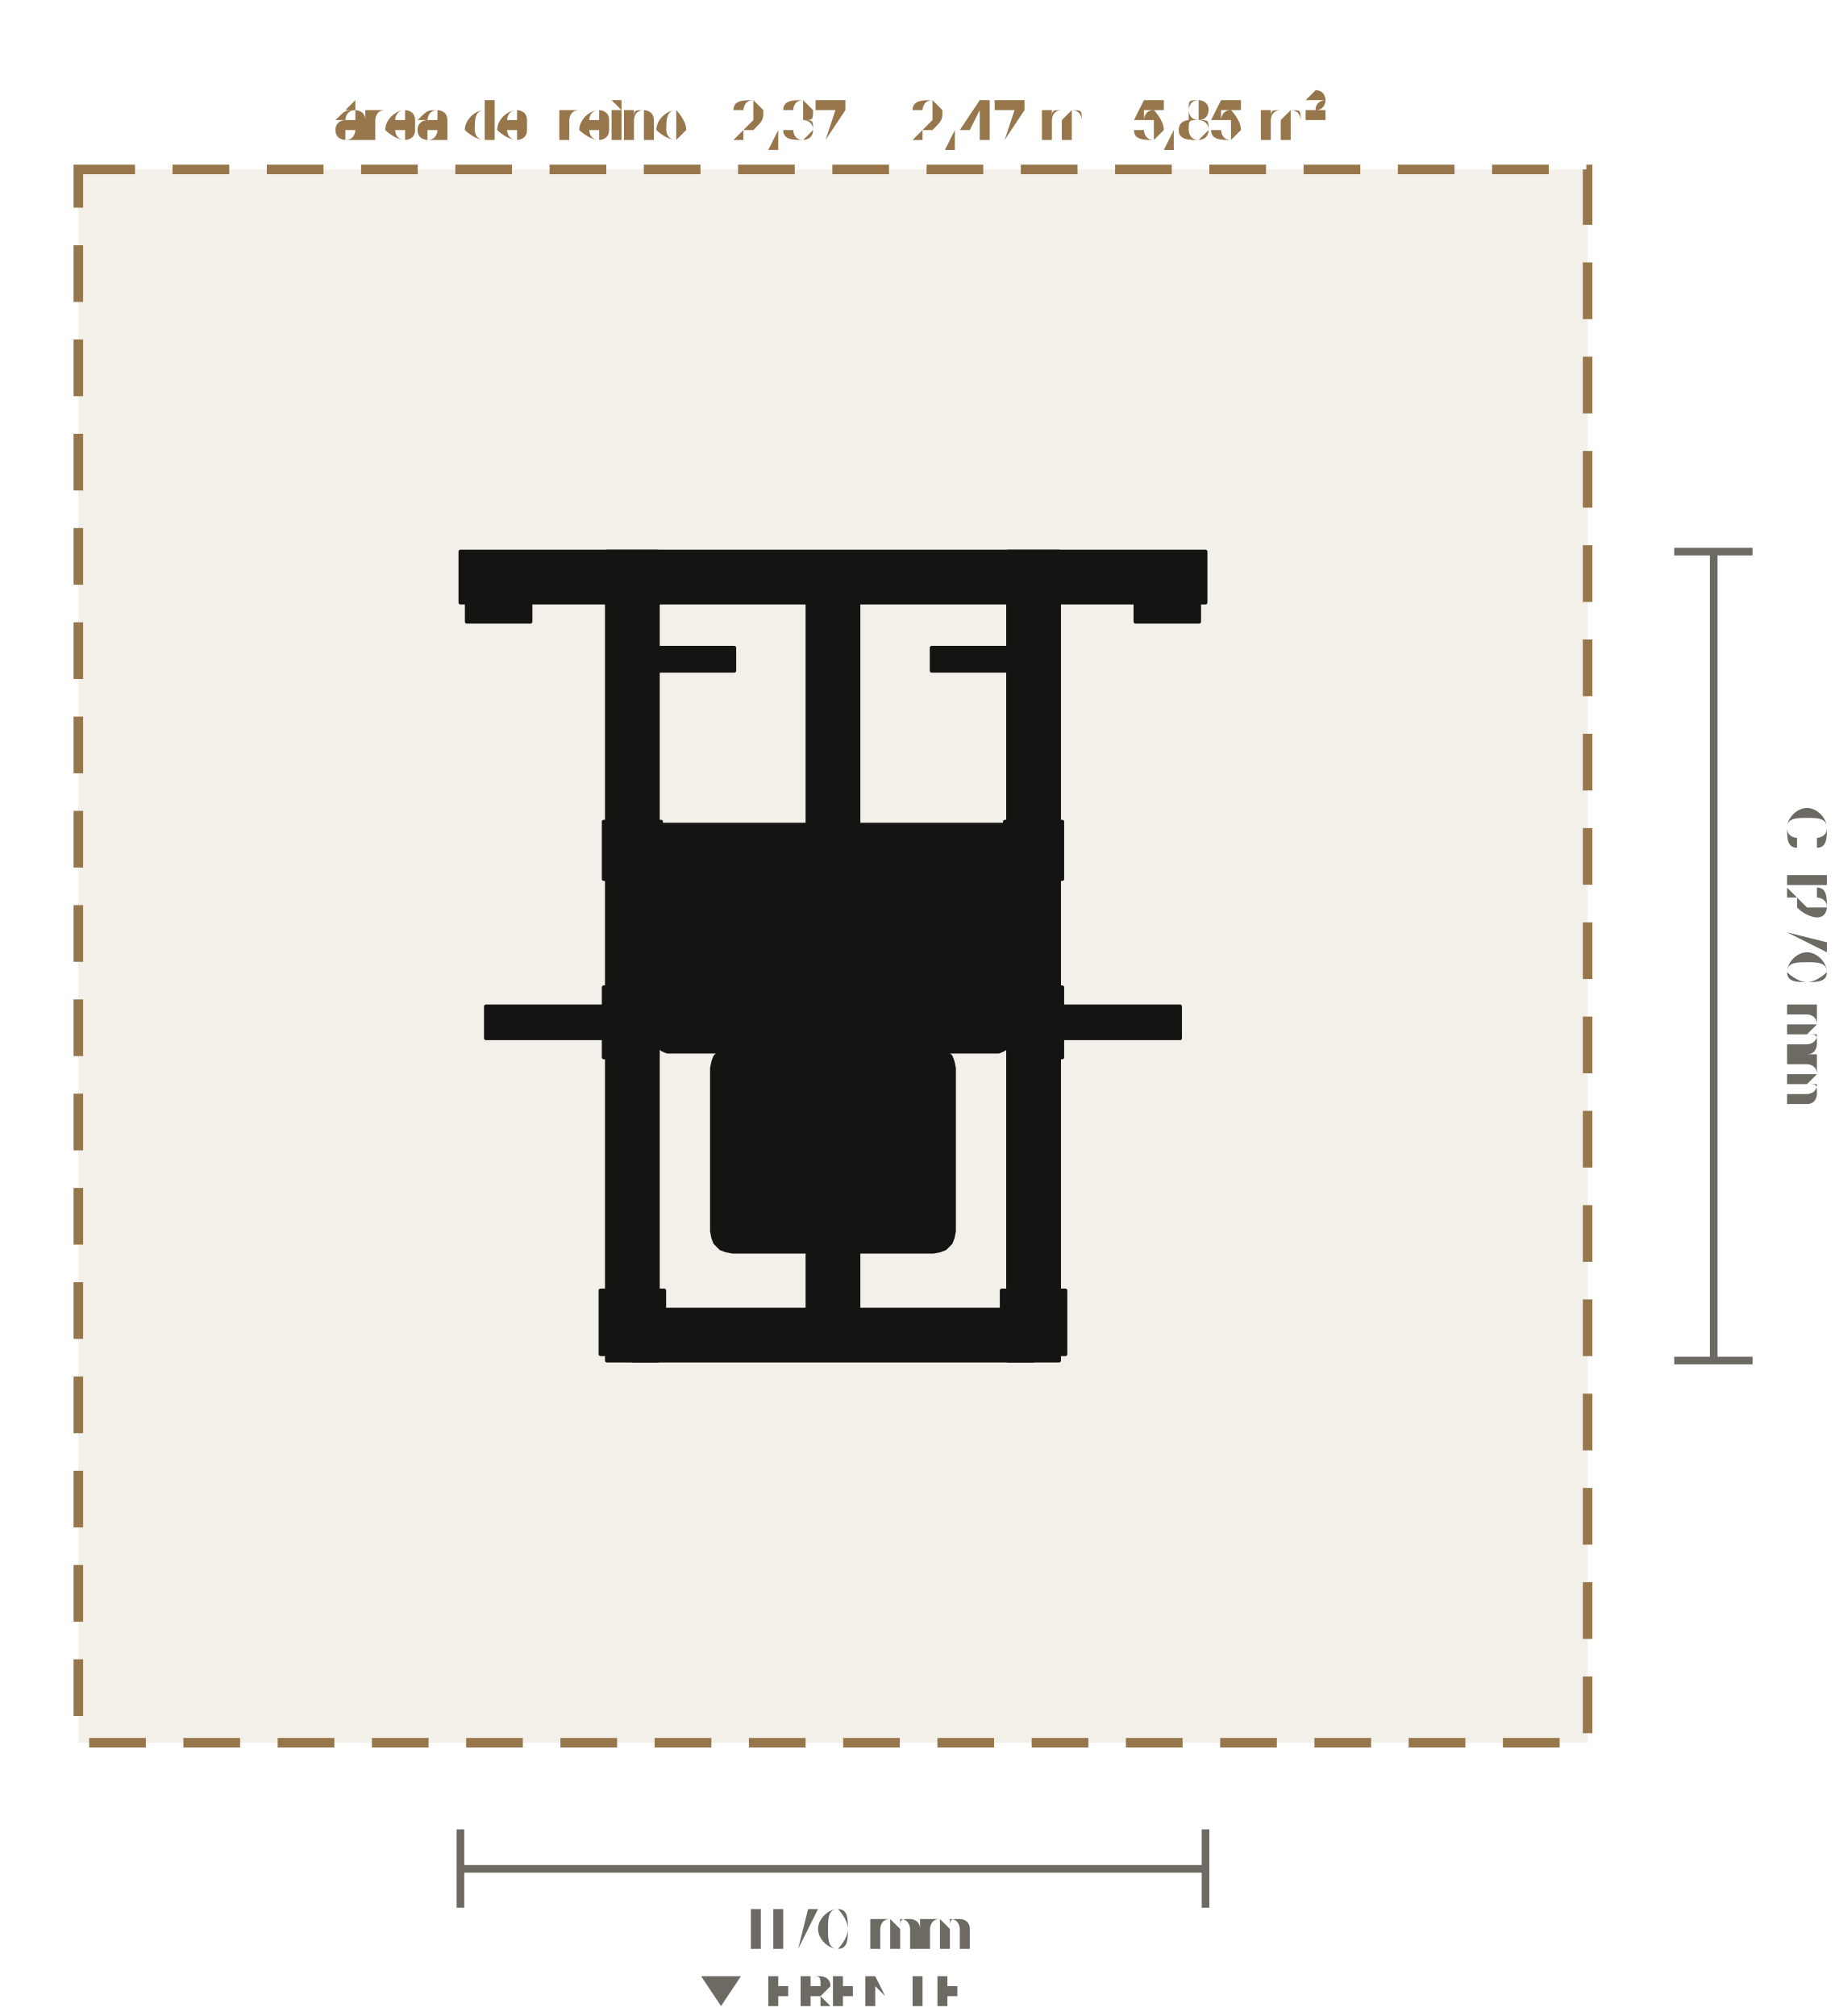
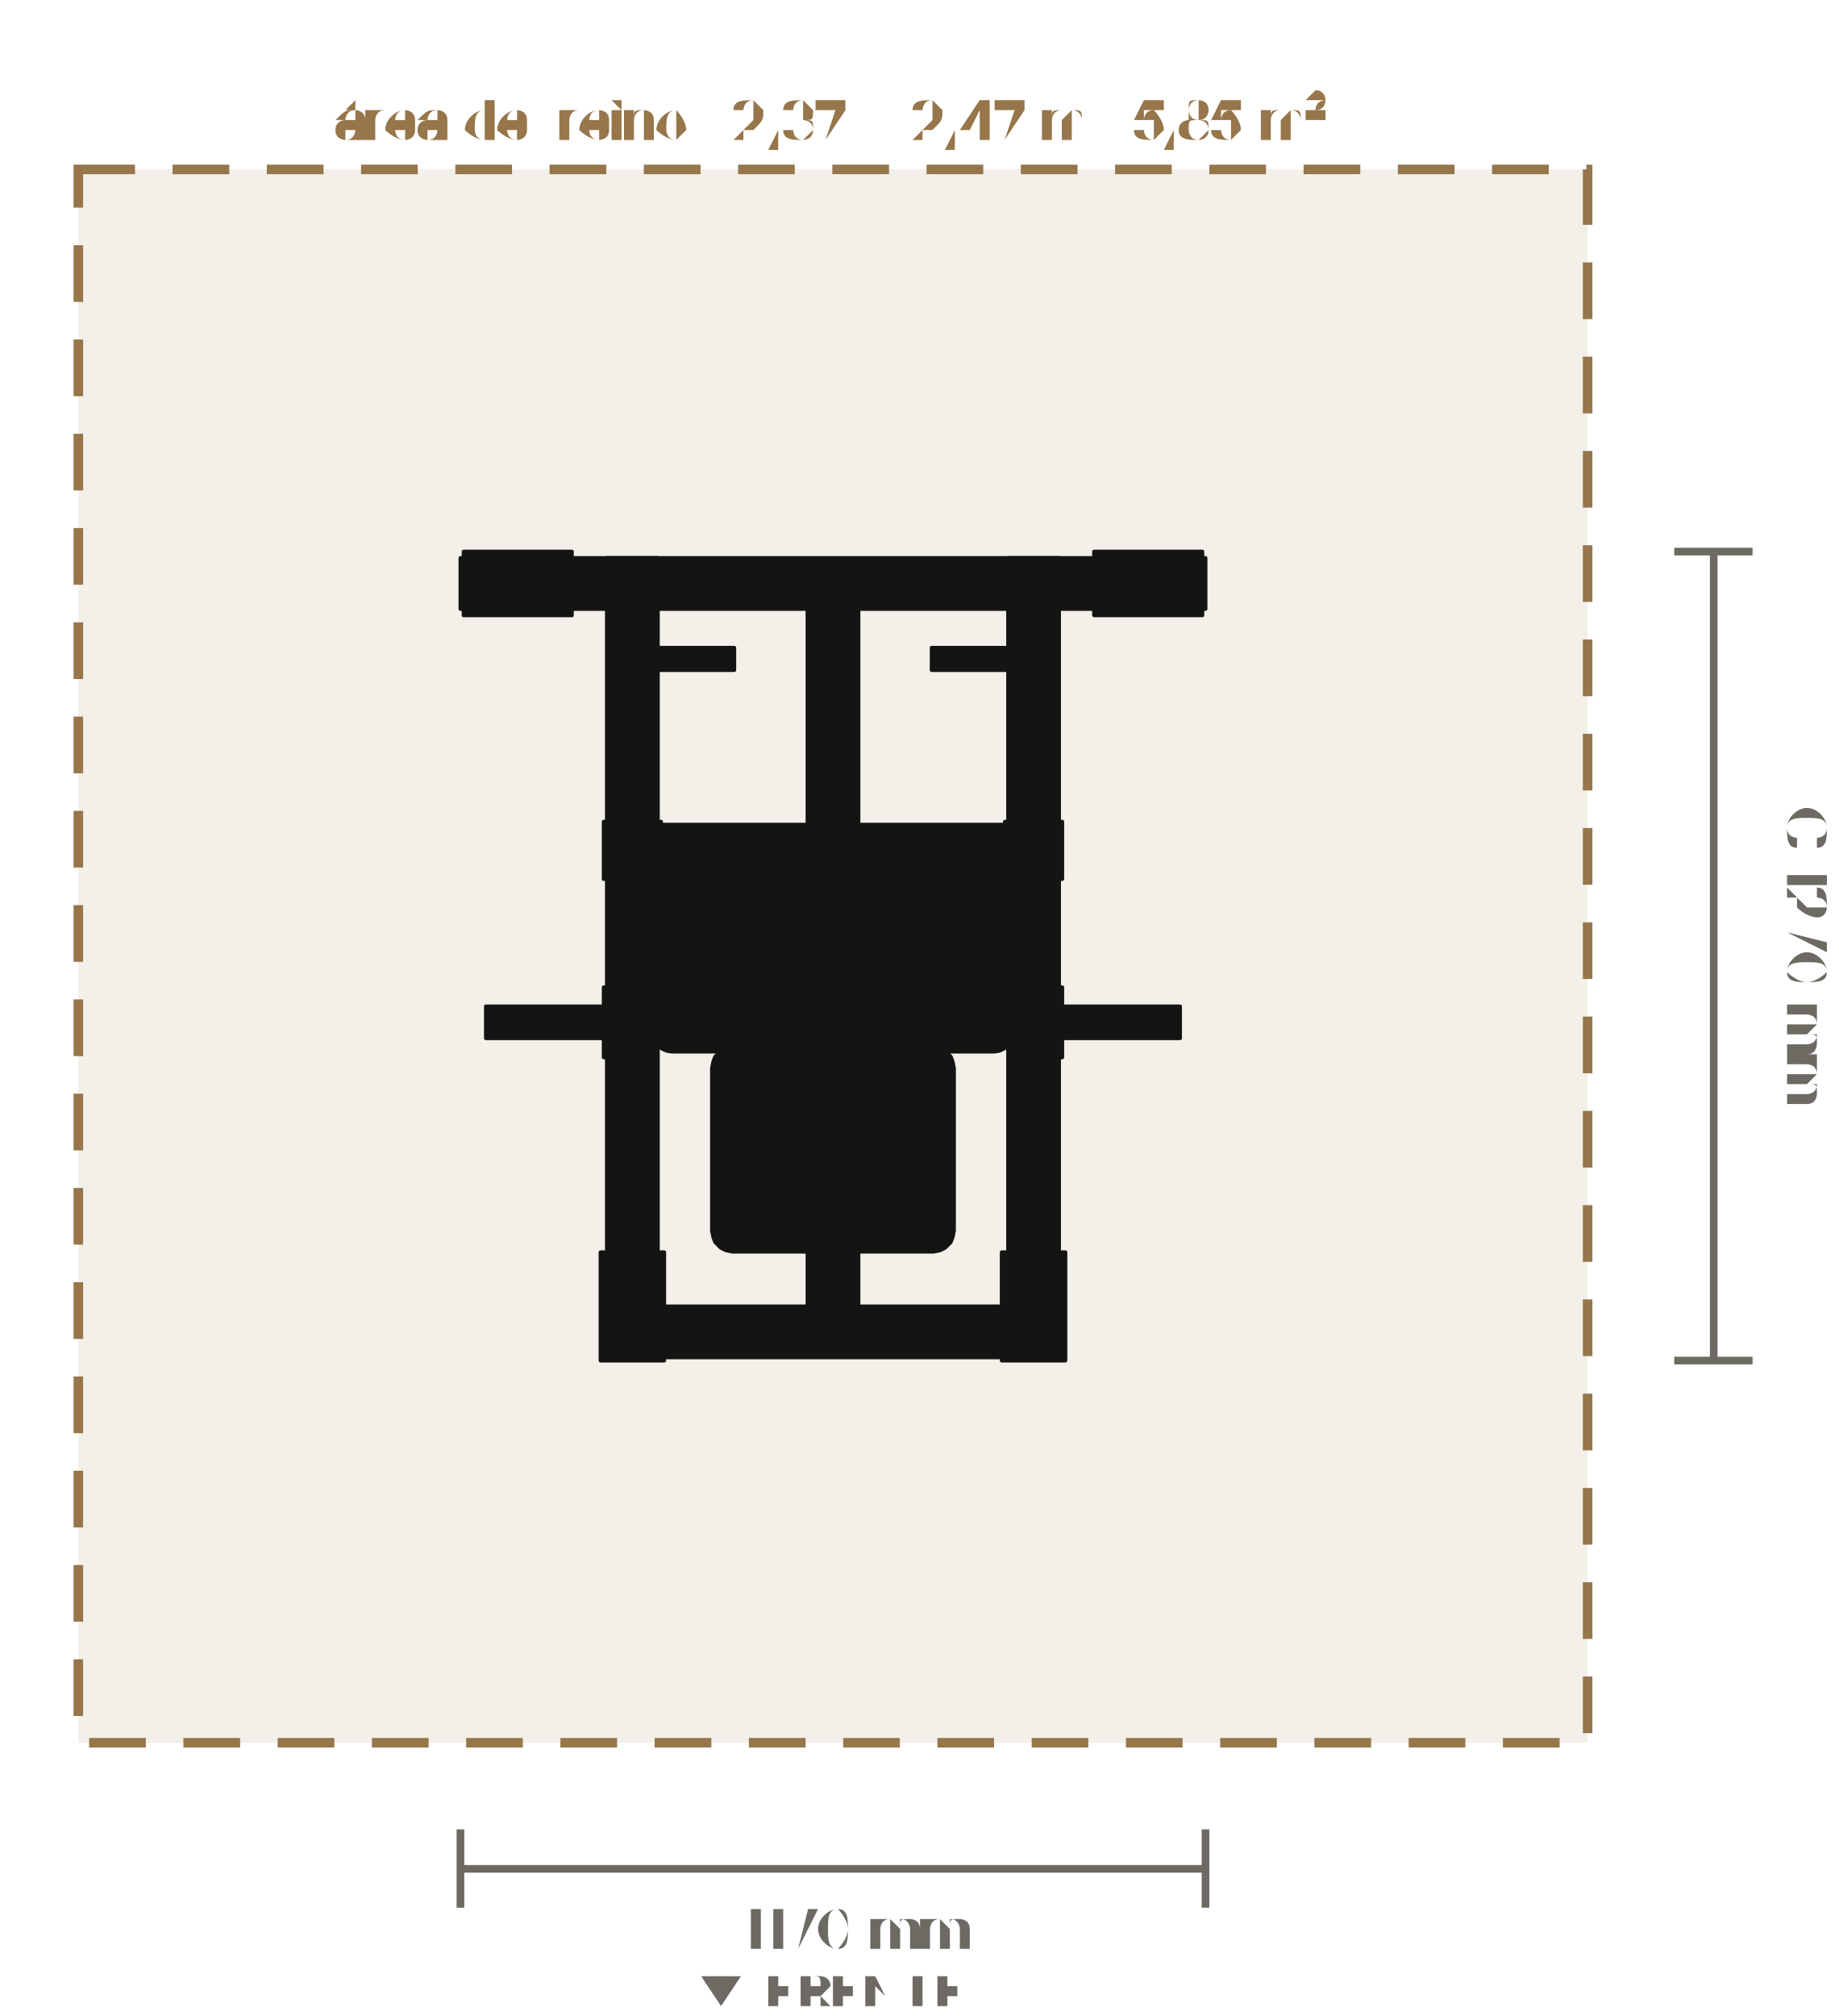
<svg xmlns="http://www.w3.org/2000/svg" viewBox="-1.308 -1.501 2.887 3.165" role="img" aria-label="Planta do Scott Articulado (LD-A033): 1170 × 1270 mm, com 60 cm de área de treino em volta" data-equipment="LD-A033" data-unit="m">
  <rect class="eq-zone" x="-1.185" y="-1.235" width="2.37" height="2.47" style="fill:#96764a;fill-opacity:.12;stroke:#96764a;stroke-width:0.015;stroke-dasharray:0.089 0.059" />
  <text class="eq-zone-label" x="0" y="-1.28" style="font-family:Barlow,Inter,Arial,sans-serif;font-size:0.085px;fill:#96764a;text-anchor:middle">área de treino · 2,37 × 2,47 m · 5,85 m²</text>
  <g class="eq-parts">
-     <polygon class="eq-part" points="-0.355,-0.635 -0.275,-0.635 -0.275,0.635 -0.355,0.635" style="fill:#141413;stroke:#141413;stroke-width:0.006;stroke-linejoin:round" />
-     <polygon class="eq-part" points="-0.575,-0.625 -0.475,-0.625 -0.475,-0.525 -0.575,-0.525" style="fill:#141413;stroke:#141413;stroke-width:0.006;stroke-linejoin:round" />
-     <polygon class="eq-part" points="-0.365,0.525 -0.265,0.525 -0.265,0.625 -0.365,0.625" style="fill:#141413;stroke:#141413;stroke-width:0.006;stroke-linejoin:round" />
-     <polygon class="eq-part" points="0.275,-0.635 0.355,-0.635 0.355,0.635 0.275,0.635" style="fill:#141413;stroke:#141413;stroke-width:0.006;stroke-linejoin:round" />
-     <polygon class="eq-part" points="0.475,-0.625 0.575,-0.625 0.575,-0.525 0.475,-0.525" style="fill:#141413;stroke:#141413;stroke-width:0.006;stroke-linejoin:round" />
-     <polygon class="eq-part" points="0.265,0.525 0.365,0.525 0.365,0.625 0.265,0.625" style="fill:#141413;stroke:#141413;stroke-width:0.006;stroke-linejoin:round" />
-     <polygon class="eq-part" points="-0.585,-0.635 0.585,-0.635 0.585,-0.555 -0.585,-0.555" style="fill:#141413;stroke:#141413;stroke-width:0.006;stroke-linejoin:round" />
-     <polygon class="eq-part" points="-0.315,0.555 0.315,0.555 0.315,0.635 -0.315,0.635" style="fill:#141413;stroke:#141413;stroke-width:0.006;stroke-linejoin:round" />
-     <polygon class="eq-part" points="-0.04,-0.595 0.04,-0.595 0.04,0.595 -0.04,0.595" style="fill:#141413;stroke:#141413;stroke-width:0.006;stroke-linejoin:round" />
-     <polygon class="eq-part" points="-0.035,0.281 -0.035,0.278 -0.033,0.275 -0.032,0.273 -0.029,0.271 -0.026,0.269 -0.023,0.269 0.023,0.269 0.026,0.269 0.029,0.271 0.032,0.273 0.033,0.275 0.035,0.278 0.035,0.281 0.035,0.327 0.035,0.33 0.033,0.333 0.032,0.336 0.029,0.337 0.026,0.339 0.023,0.339 -0.023,0.339 -0.026,0.339 -0.029,0.337 -0.032,0.336 -0.033,0.333 -0.035,0.33 -0.035,0.327" style="fill:#141413;stroke:#141413;stroke-width:0.006;stroke-linejoin:round" />
-     <polygon class="eq-part" points="-0.047,0.327 -0.047,0.281 -0.035,0.281 -0.035,0.327" style="fill:#141413;stroke:#141413;stroke-width:0.006;stroke-linejoin:round" />
-     <polygon class="eq-part" points="-0.117,0.304 -0.117,0.302 -0.117,0.3 -0.117,0.299 -0.116,0.298 -0.116,0.297 -0.115,0.297 -0.035,0.297 -0.034,0.297 -0.034,0.298 -0.033,0.299 -0.033,0.3 -0.033,0.302 -0.033,0.304 -0.033,0.306 -0.033,0.307 -0.033,0.309 -0.034,0.31 -0.034,0.311 -0.035,0.311 -0.115,0.311 -0.116,0.311 -0.116,0.31 -0.117,0.309 -0.117,0.307 -0.117,0.306" style="fill:#141413;stroke:#141413;stroke-width:0.006;stroke-linejoin:round" />
-     <polygon class="eq-part" points="-0.19,0.432 -0.19,0.176 -0.188,0.166 -0.185,0.158 -0.18,0.153 -0.176,0.149 -0.168,0.146 -0.158,0.144 0.158,0.144 0.168,0.146 0.176,0.149 0.18,0.153 0.185,0.158 0.188,0.166 0.19,0.176 0.19,0.432 0.188,0.442 0.185,0.45 0.18,0.455 0.176,0.459 0.168,0.462 0.158,0.464 -0.158,0.464 -0.168,0.462 -0.176,0.459 -0.18,0.455 -0.185,0.45 -0.188,0.442" style="fill:#141413;stroke:#141413;stroke-width:0.006;stroke-linejoin:round" />
-     <polygon class="eq-part" points="-0.035,-0.089 -0.035,-0.092 -0.033,-0.095 -0.032,-0.098 -0.029,-0.099 -0.026,-0.101 -0.023,-0.101 0.023,-0.101 0.026,-0.101 0.029,-0.099 0.032,-0.098 0.033,-0.095 0.035,-0.092 0.035,-0.089 0.035,-0.023 0.035,-0.02 0.033,-0.017 0.032,-0.015 0.029,-0.013 0.026,-0.011 0.023,-0.011 -0.023,-0.011 -0.026,-0.011 -0.029,-0.013 -0.032,-0.015 -0.033,-0.017 -0.035,-0.02 -0.035,-0.023" style="fill:#141413;stroke:#141413;stroke-width:0.006;stroke-linejoin:round" />
-     <polygon class="eq-part" points="-0.28,-0.156 -0.279,-0.162 -0.278,-0.167 -0.273,-0.174 -0.269,-0.178 -0.265,-0.18 -0.26,-0.182 -0.253,-0.182 0.253,-0.182 0.26,-0.182 0.265,-0.18 0.269,-0.178 0.273,-0.174 0.278,-0.167 0.279,-0.162 0.28,-0.156 0.28,0.124 0.279,0.13 0.278,0.135 0.273,0.142 0.269,0.146 0.265,0.148 0.26,0.15 0.253,0.15 -0.253,0.15 -0.26,0.15 -0.265,0.148 -0.269,0.146 -0.273,0.142 -0.278,0.135 -0.279,0.13 -0.28,0.124" style="fill:#141413;stroke:#141413;stroke-width:0.006;stroke-linejoin:round" />
+     <polygon class="eq-part" points="-0.355,-0.625 -0.275,-0.625 -0.275,0.63 -0.355,0.63" style="fill:#141413;stroke:#141413;stroke-width:0.006;stroke-linejoin:round" />
+     <polygon class="eq-part" points="-0.58,-0.635 -0.41,-0.635 -0.41,-0.535 -0.58,-0.535" style="fill:#141413;stroke:#141413;stroke-width:0.006;stroke-linejoin:round" />
+     <polygon class="eq-part" points="-0.365,0.465 -0.265,0.465 -0.265,0.635 -0.365,0.635" style="fill:#141413;stroke:#141413;stroke-width:0.006;stroke-linejoin:round" />
+     <polygon class="eq-part" points="0.275,-0.625 0.355,-0.625 0.355,0.63 0.275,0.63" style="fill:#141413;stroke:#141413;stroke-width:0.006;stroke-linejoin:round" />
+     <polygon class="eq-part" points="0.41,-0.635 0.58,-0.635 0.58,-0.535 0.41,-0.535" style="fill:#141413;stroke:#141413;stroke-width:0.006;stroke-linejoin:round" />
+     <polygon class="eq-part" points="0.265,0.465 0.365,0.465 0.365,0.635 0.265,0.635" style="fill:#141413;stroke:#141413;stroke-width:0.006;stroke-linejoin:round" />
+     <polygon class="eq-part" points="-0.585,-0.625 0.585,-0.625 0.585,-0.545 -0.585,-0.545" style="fill:#141413;stroke:#141413;stroke-width:0.006;stroke-linejoin:round" />
+     <polygon class="eq-part" points="-0.315,0.55 0.315,0.55 0.315,0.63 -0.315,0.63" style="fill:#141413;stroke:#141413;stroke-width:0.006;stroke-linejoin:round" />
+     <polygon class="eq-part" points="-0.04,-0.585 0.04,-0.585 0.04,0.59 -0.04,0.59" style="fill:#141413;stroke:#141413;stroke-width:0.006;stroke-linejoin:round" />
+     <polygon class="eq-part" points="-0.035,0.281 -0.035,0.277 -0.033,0.275 -0.032,0.272 -0.029,0.27 -0.026,0.269 -0.023,0.269 0.023,0.269 0.026,0.269 0.029,0.27 0.032,0.272 0.033,0.275 0.035,0.277 0.035,0.281 0.035,0.327 0.035,0.33 0.033,0.333 0.032,0.335 0.029,0.337 0.026,0.338 0.023,0.339 -0.023,0.339 -0.026,0.338 -0.029,0.337 -0.032,0.335 -0.033,0.333 -0.035,0.33 -0.035,0.327" style="fill:#141413;stroke:#141413;stroke-width:0.006;stroke-linejoin:round" />
+     <polygon class="eq-part" points="-0.047,0.326 -0.047,0.281 -0.035,0.281 -0.035,0.326" style="fill:#141413;stroke:#141413;stroke-width:0.006;stroke-linejoin:round" />
+     <polygon class="eq-part" points="-0.117,0.303 -0.117,0.302 -0.117,0.3 -0.117,0.299 -0.116,0.297 -0.116,0.297 -0.115,0.296 -0.035,0.296 -0.034,0.297 -0.034,0.297 -0.033,0.299 -0.033,0.3 -0.033,0.302 -0.033,0.303 -0.033,0.305 -0.033,0.307 -0.033,0.308 -0.034,0.31 -0.034,0.31 -0.035,0.31 -0.115,0.31 -0.116,0.31 -0.116,0.31 -0.117,0.308 -0.117,0.307 -0.117,0.305" style="fill:#141413;stroke:#141413;stroke-width:0.006;stroke-linejoin:round" />
+     <polygon class="eq-part" points="-0.19,0.431 -0.19,0.176 -0.188,0.166 -0.185,0.158 -0.18,0.153 -0.176,0.149 -0.168,0.145 -0.158,0.143 0.158,0.143 0.168,0.145 0.176,0.149 0.18,0.153 0.185,0.158 0.188,0.166 0.19,0.176 0.19,0.431 0.188,0.441 0.185,0.449 0.18,0.454 0.176,0.458 0.168,0.462 0.158,0.464 -0.158,0.464 -0.168,0.462 -0.176,0.458 -0.18,0.454 -0.185,0.449 -0.188,0.441" style="fill:#141413;stroke:#141413;stroke-width:0.006;stroke-linejoin:round" />
+     <polygon class="eq-part" points="-0.035,-0.089 -0.035,-0.093 -0.033,-0.096 -0.032,-0.098 -0.029,-0.1 -0.026,-0.101 -0.023,-0.101 0.023,-0.101 0.026,-0.101 0.029,-0.1 0.032,-0.098 0.033,-0.096 0.035,-0.093 0.035,-0.089 0.035,-0.024 0.035,-0.02 0.033,-0.018 0.032,-0.015 0.029,-0.013 0.026,-0.012 0.023,-0.011 -0.023,-0.011 -0.026,-0.012 -0.029,-0.013 -0.032,-0.015 -0.033,-0.018 -0.035,-0.02 -0.035,-0.024" style="fill:#141413;stroke:#141413;stroke-width:0.006;stroke-linejoin:round" />
+     <polygon class="eq-part" points="-0.28,-0.156 -0.279,-0.163 -0.278,-0.168 -0.273,-0.175 -0.269,-0.178 -0.265,-0.18 -0.26,-0.182 -0.253,-0.183 0.253,-0.183 0.26,-0.182 0.265,-0.18 0.269,-0.178 0.273,-0.175 0.278,-0.168 0.279,-0.163 0.28,-0.156 0.28,0.123 0.279,0.13 0.278,0.135 0.273,0.142 0.269,0.145 0.265,0.147 0.26,0.149 0.253,0.15 -0.253,0.15 -0.26,0.149 -0.265,0.147 -0.269,0.145 -0.273,0.142 -0.278,0.135 -0.279,0.13 -0.28,0.123" style="fill:#141413;stroke:#141413;stroke-width:0.006;stroke-linejoin:round" />
    <polygon class="eq-part" points="-0.36,-0.211 -0.27,-0.211 -0.27,-0.121 -0.36,-0.121" style="fill:#141413;stroke:#141413;stroke-width:0.006;stroke-linejoin:round" />
-     <polygon class="eq-part" points="-0.345,-0.474 -0.345,-0.475 -0.343,-0.476 -0.342,-0.477 -0.339,-0.478 -0.336,-0.478 -0.333,-0.479 -0.297,-0.479 -0.294,-0.478 -0.291,-0.478 -0.288,-0.477 -0.287,-0.476 -0.285,-0.475 -0.285,-0.474 -0.285,-0.158 -0.285,-0.157 -0.287,-0.156 -0.288,-0.155 -0.291,-0.154 -0.294,-0.153 -0.297,-0.153 -0.333,-0.153 -0.336,-0.153 -0.339,-0.154 -0.342,-0.155 -0.343,-0.156 -0.345,-0.157 -0.345,-0.158" style="fill:#141413;stroke:#141413;stroke-width:0.006;stroke-linejoin:round" />
-     <polygon class="eq-part" points="-0.315,-0.484 -0.155,-0.484 -0.155,-0.448 -0.315,-0.448" style="fill:#141413;stroke:#141413;stroke-width:0.006;stroke-linejoin:round" />
-     <polygon class="eq-part" points="-0.345,-0.174 -0.345,-0.175 -0.343,-0.176 -0.342,-0.177 -0.339,-0.178 -0.336,-0.178 -0.333,-0.179 -0.297,-0.179 -0.294,-0.178 -0.291,-0.178 -0.288,-0.177 -0.287,-0.176 -0.285,-0.175 -0.285,-0.174 -0.285,0.112 -0.285,0.113 -0.287,0.114 -0.288,0.115 -0.291,0.116 -0.294,0.117 -0.297,0.117 -0.333,0.117 -0.336,0.117 -0.339,0.116 -0.342,0.115 -0.343,0.114 -0.345,0.113 -0.345,0.112" style="fill:#141413;stroke:#141413;stroke-width:0.006;stroke-linejoin:round" />
+     <polygon class="eq-part" points="-0.345,-0.474 -0.345,-0.475 -0.343,-0.477 -0.342,-0.478 -0.339,-0.478 -0.336,-0.479 -0.333,-0.479 -0.297,-0.479 -0.294,-0.479 -0.291,-0.478 -0.288,-0.478 -0.287,-0.477 -0.285,-0.475 -0.285,-0.474 -0.285,-0.159 -0.285,-0.158 -0.287,-0.156 -0.288,-0.155 -0.291,-0.154 -0.294,-0.154 -0.297,-0.154 -0.333,-0.154 -0.336,-0.154 -0.339,-0.154 -0.342,-0.155 -0.343,-0.156 -0.345,-0.158 -0.345,-0.159" style="fill:#141413;stroke:#141413;stroke-width:0.006;stroke-linejoin:round" />
+     <polygon class="eq-part" points="-0.315,-0.484 -0.155,-0.484 -0.155,-0.449 -0.315,-0.449" style="fill:#141413;stroke:#141413;stroke-width:0.006;stroke-linejoin:round" />
+     <polygon class="eq-part" points="-0.345,-0.174 -0.345,-0.175 -0.343,-0.177 -0.342,-0.178 -0.339,-0.178 -0.336,-0.179 -0.333,-0.179 -0.297,-0.179 -0.294,-0.179 -0.291,-0.178 -0.288,-0.178 -0.287,-0.177 -0.285,-0.175 -0.285,-0.174 -0.285,0.111 -0.285,0.113 -0.287,0.114 -0.288,0.115 -0.291,0.116 -0.294,0.116 -0.297,0.116 -0.333,0.116 -0.336,0.116 -0.339,0.116 -0.342,0.115 -0.343,0.114 -0.345,0.113 -0.345,0.111" style="fill:#141413;stroke:#141413;stroke-width:0.006;stroke-linejoin:round" />
    <polygon class="eq-part" points="-0.36,0.049 -0.345,0.049 -0.345,0.159 -0.36,0.159" style="fill:#141413;stroke:#141413;stroke-width:0.006;stroke-linejoin:round" />
    <polygon class="eq-part" points="-0.545,0.079 -0.36,0.079 -0.36,0.129 -0.545,0.129" style="fill:#141413;stroke:#141413;stroke-width:0.006;stroke-linejoin:round" />
    <polygon class="eq-part" points="0.27,-0.211 0.36,-0.211 0.36,-0.121 0.27,-0.121" style="fill:#141413;stroke:#141413;stroke-width:0.006;stroke-linejoin:round" />
-     <polygon class="eq-part" points="0.285,-0.474 0.285,-0.475 0.287,-0.476 0.288,-0.477 0.291,-0.478 0.294,-0.478 0.297,-0.479 0.333,-0.479 0.336,-0.478 0.339,-0.478 0.342,-0.477 0.343,-0.476 0.345,-0.475 0.345,-0.474 0.345,-0.158 0.345,-0.157 0.343,-0.156 0.342,-0.155 0.339,-0.154 0.336,-0.153 0.333,-0.153 0.297,-0.153 0.294,-0.153 0.291,-0.154 0.288,-0.155 0.287,-0.156 0.285,-0.157 0.285,-0.158" style="fill:#141413;stroke:#141413;stroke-width:0.006;stroke-linejoin:round" />
-     <polygon class="eq-part" points="0.155,-0.484 0.315,-0.484 0.315,-0.448 0.155,-0.448" style="fill:#141413;stroke:#141413;stroke-width:0.006;stroke-linejoin:round" />
-     <polygon class="eq-part" points="0.285,-0.174 0.285,-0.175 0.287,-0.176 0.288,-0.177 0.291,-0.178 0.294,-0.178 0.297,-0.179 0.333,-0.179 0.336,-0.178 0.339,-0.178 0.342,-0.177 0.343,-0.176 0.345,-0.175 0.345,-0.174 0.345,0.112 0.345,0.113 0.343,0.114 0.342,0.115 0.339,0.116 0.336,0.117 0.333,0.117 0.297,0.117 0.294,0.117 0.291,0.116 0.288,0.115 0.287,0.114 0.285,0.113 0.285,0.112" style="fill:#141413;stroke:#141413;stroke-width:0.006;stroke-linejoin:round" />
+     <polygon class="eq-part" points="0.285,-0.474 0.285,-0.475 0.287,-0.477 0.288,-0.478 0.291,-0.478 0.294,-0.479 0.297,-0.479 0.333,-0.479 0.336,-0.479 0.339,-0.478 0.342,-0.478 0.343,-0.477 0.345,-0.475 0.345,-0.474 0.345,-0.159 0.345,-0.158 0.343,-0.156 0.342,-0.155 0.339,-0.154 0.336,-0.154 0.333,-0.154 0.297,-0.154 0.294,-0.154 0.291,-0.154 0.288,-0.155 0.287,-0.156 0.285,-0.158 0.285,-0.159" style="fill:#141413;stroke:#141413;stroke-width:0.006;stroke-linejoin:round" />
+     <polygon class="eq-part" points="0.155,-0.484 0.315,-0.484 0.315,-0.449 0.155,-0.449" style="fill:#141413;stroke:#141413;stroke-width:0.006;stroke-linejoin:round" />
+     <polygon class="eq-part" points="0.285,-0.174 0.285,-0.175 0.287,-0.177 0.288,-0.178 0.291,-0.178 0.294,-0.179 0.297,-0.179 0.333,-0.179 0.336,-0.179 0.339,-0.178 0.342,-0.178 0.343,-0.177 0.345,-0.175 0.345,-0.174 0.345,0.111 0.345,0.113 0.343,0.114 0.342,0.115 0.339,0.116 0.336,0.116 0.333,0.116 0.297,0.116 0.294,0.116 0.291,0.116 0.288,0.115 0.287,0.114 0.285,0.113 0.285,0.111" style="fill:#141413;stroke:#141413;stroke-width:0.006;stroke-linejoin:round" />
    <polygon class="eq-part" points="0.345,0.049 0.36,0.049 0.36,0.159 0.345,0.159" style="fill:#141413;stroke:#141413;stroke-width:0.006;stroke-linejoin:round" />
    <polygon class="eq-part" points="0.36,0.079 0.545,0.079 0.545,0.129 0.36,0.129" style="fill:#141413;stroke:#141413;stroke-width:0.006;stroke-linejoin:round" />
-     <polygon class="eq-part" points="-0.28,-0.194 -0.278,-0.2 -0.274,-0.204 -0.268,-0.206 0.268,-0.206 0.274,-0.204 0.278,-0.2 0.28,-0.194 0.28,-0.138 0.278,-0.132 0.274,-0.128 0.268,-0.126 -0.268,-0.126 -0.274,-0.128 -0.278,-0.132 -0.28,-0.138" style="fill:#141413;stroke:#141413;stroke-width:0.006;stroke-linejoin:round" />
-     <polygon class="eq-part" points="-0.285,-0.177 -0.285,-0.182 -0.24,-0.189 -0.24,-0.143 -0.285,-0.143" style="fill:#141413;stroke:#141413;stroke-width:0.006;stroke-linejoin:round" />
-     <polygon class="eq-part" points="0.24,-0.189 0.285,-0.189 0.285,-0.155 0.285,-0.15 0.24,-0.143" style="fill:#141413;stroke:#141413;stroke-width:0.006;stroke-linejoin:round" />
-     <polygon class="eq-part" points="-0.315,-0.206 0.315,-0.206 0.315,-0.126 -0.315,-0.126" style="fill:#141413;stroke:#141413;stroke-width:0.006;stroke-linejoin:round" />
+     <polygon class="eq-part" points="-0.28,-0.195 -0.278,-0.201 -0.274,-0.205 -0.268,-0.206 0.268,-0.206 0.274,-0.205 0.278,-0.201 0.28,-0.195 0.28,-0.139 0.278,-0.133 0.274,-0.128 0.268,-0.127 -0.268,-0.127 -0.274,-0.128 -0.278,-0.133 -0.28,-0.139" style="fill:#141413;stroke:#141413;stroke-width:0.006;stroke-linejoin:round" />
+     <polygon class="eq-part" points="-0.285,-0.178 -0.285,-0.182 -0.24,-0.189 -0.24,-0.144 -0.285,-0.144" style="fill:#141413;stroke:#141413;stroke-width:0.006;stroke-linejoin:round" />
+     <polygon class="eq-part" points="0.24,-0.189 0.285,-0.189 0.285,-0.155 0.285,-0.151 0.24,-0.144" style="fill:#141413;stroke:#141413;stroke-width:0.006;stroke-linejoin:round" />
+     <polygon class="eq-part" points="-0.315,-0.206 0.315,-0.206 0.315,-0.127 -0.315,-0.127" style="fill:#141413;stroke:#141413;stroke-width:0.006;stroke-linejoin:round" />
  </g>
  <line class="eq-dim" x1="-0.585" y1="1.433" x2="0.585" y2="1.433" style="stroke:#6d6a63;stroke-width:0.012" />
  <line class="eq-dim" x1="-0.585" y1="1.371" x2="-0.585" y2="1.494" style="stroke:#6d6a63;stroke-width:0.012" />
  <line class="eq-dim" x1="0.585" y1="1.371" x2="0.585" y2="1.494" style="stroke:#6d6a63;stroke-width:0.012" />
  <text class="eq-text" x="0" y="1.557" style="font-family:Barlow,Inter,Arial,sans-serif;font-size:0.089px;fill:#6d6a63;text-anchor:middle">L 1170 mm</text>
  <line class="eq-dim" x1="1.383" y1="-0.635" x2="1.383" y2="0.635" style="stroke:#6d6a63;stroke-width:0.012" />
  <line class="eq-dim" x1="1.321" y1="-0.635" x2="1.444" y2="-0.635" style="stroke:#6d6a63;stroke-width:0.012" />
  <line class="eq-dim" x1="1.321" y1="0.635" x2="1.444" y2="0.635" style="stroke:#6d6a63;stroke-width:0.012" />
  <text class="eq-text" x="1.498" y="0" transform="rotate(90 1.4982 0)" style="font-family:Barlow,Inter,Arial,sans-serif;font-size:0.089px;fill:#6d6a63;text-anchor:middle">C 1270 mm</text>
  <text class="eq-text" x="0" y="1.646" style="font-family:Barlow,Inter,Arial,sans-serif;font-size:0.089px;fill:#6d6a63;text-anchor:middle;font-size:0.071px;letter-spacing:.1em">▼ FRENTE</text>
</svg>
